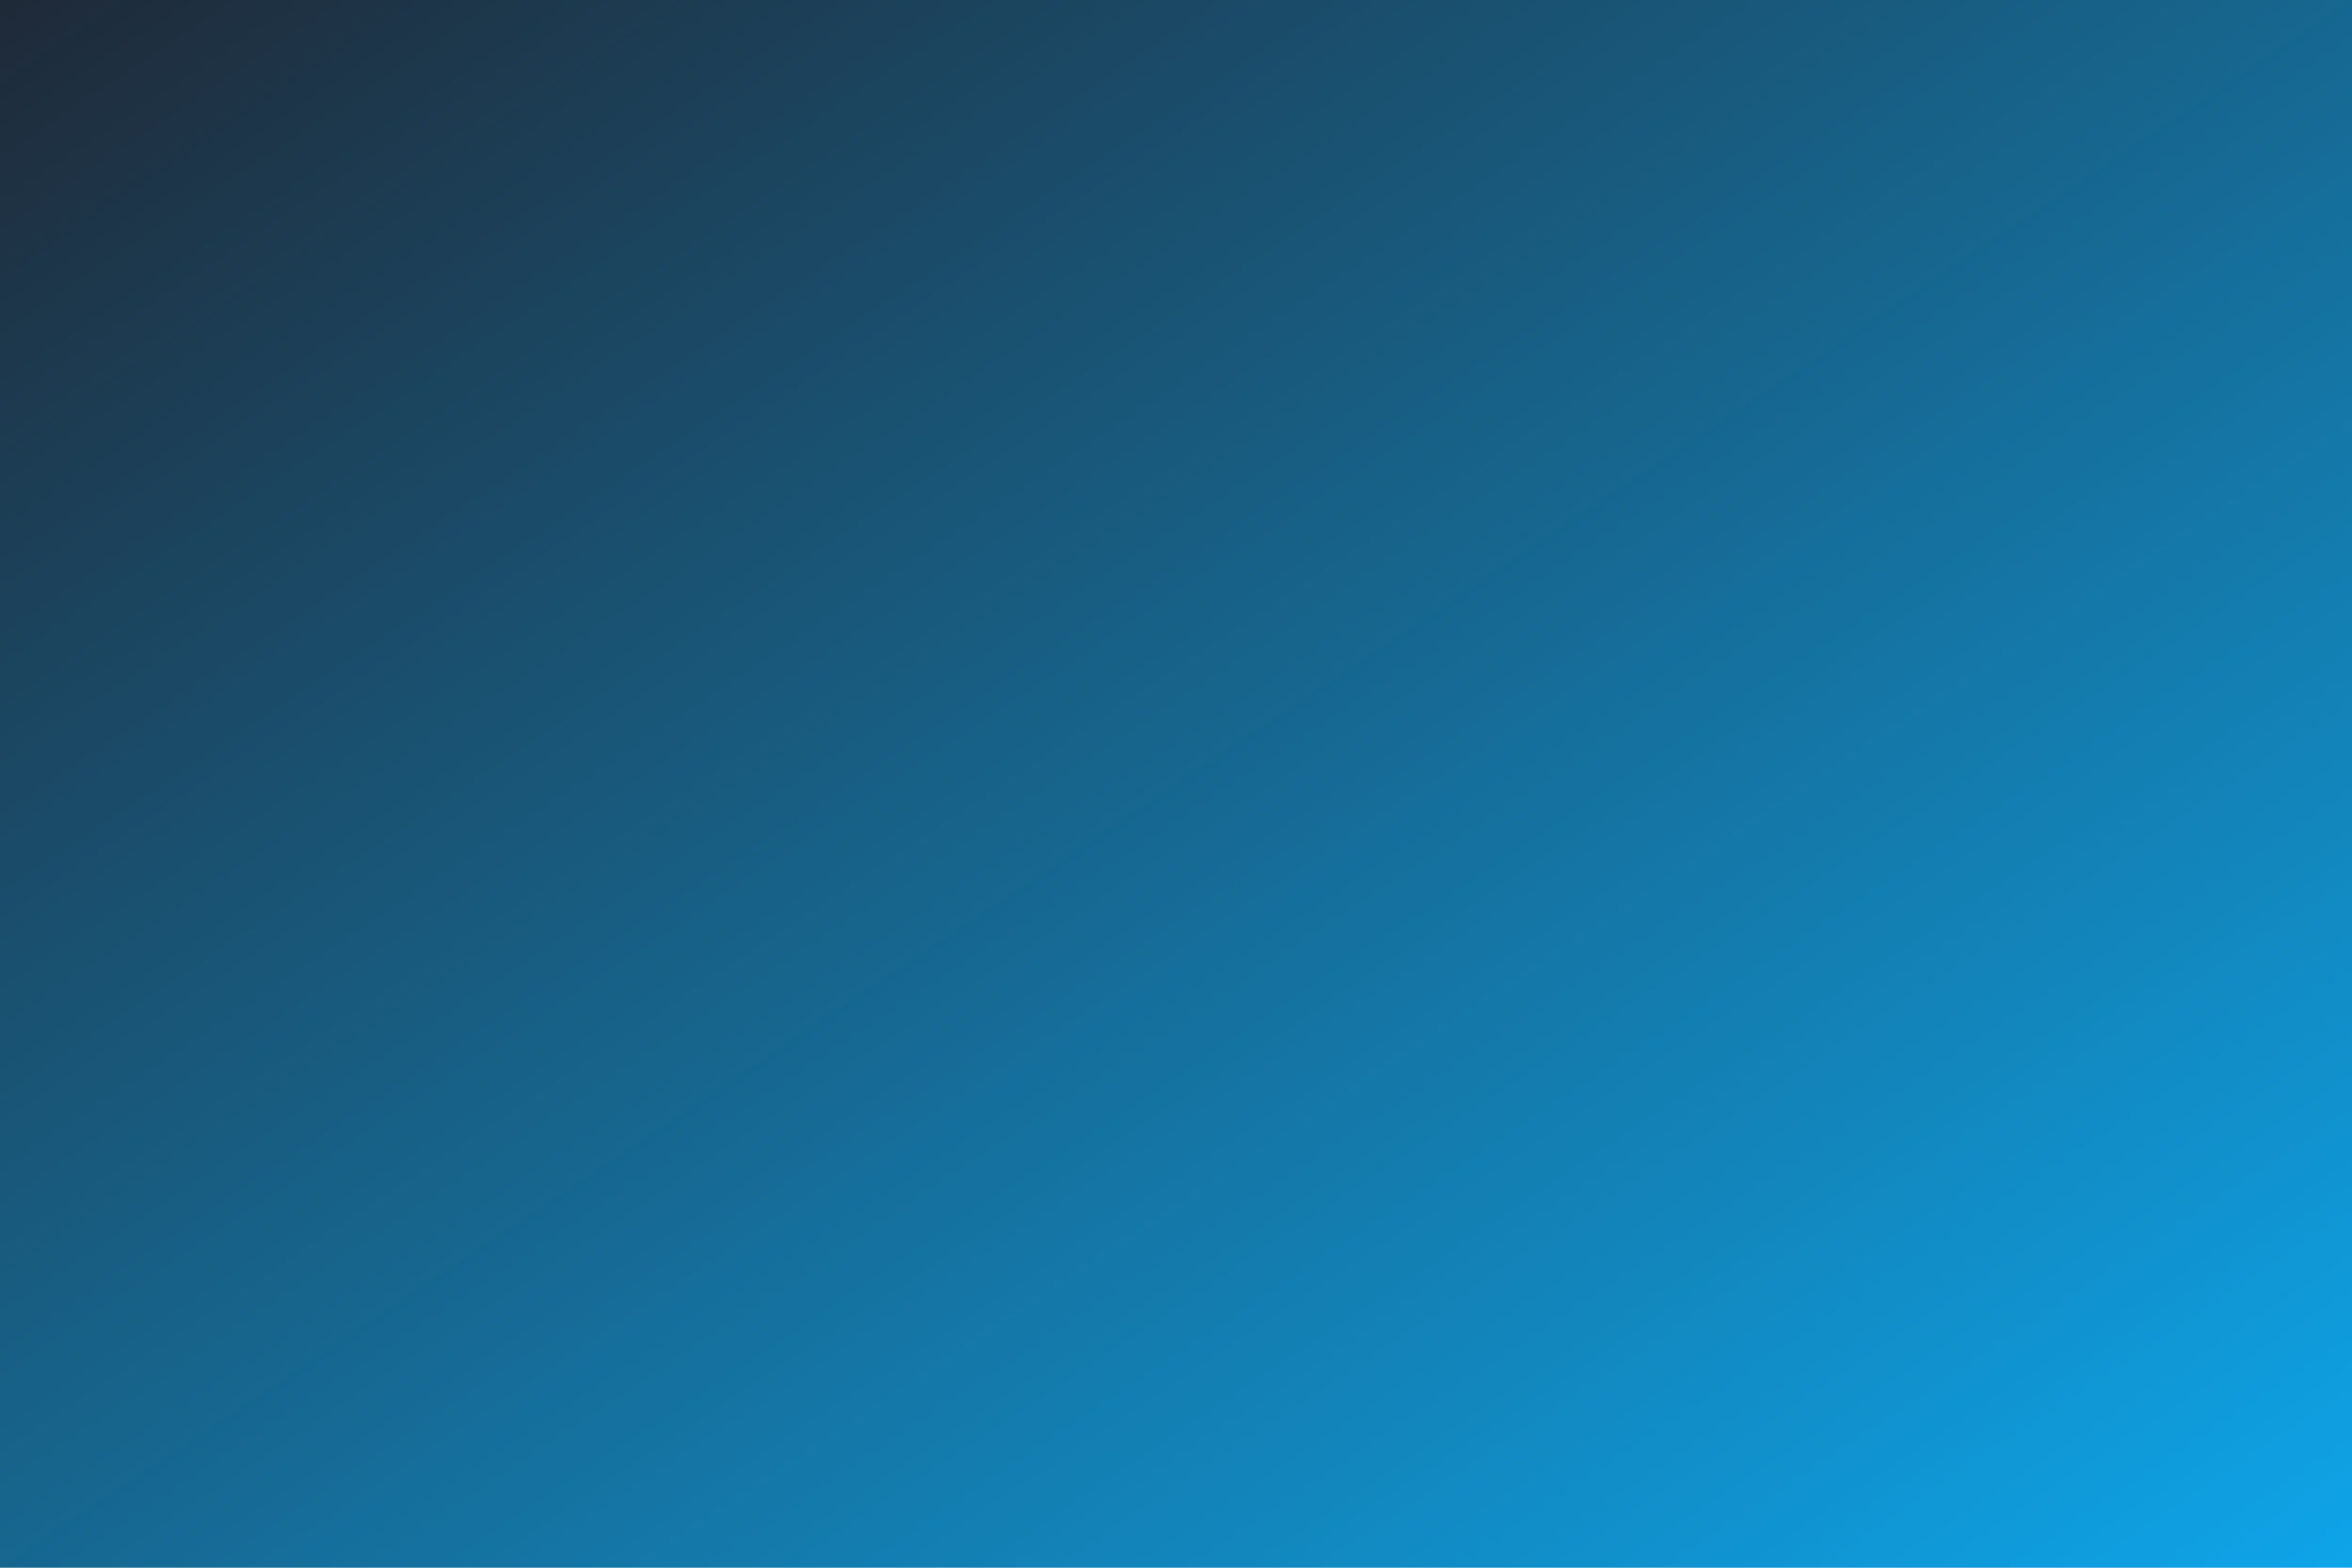
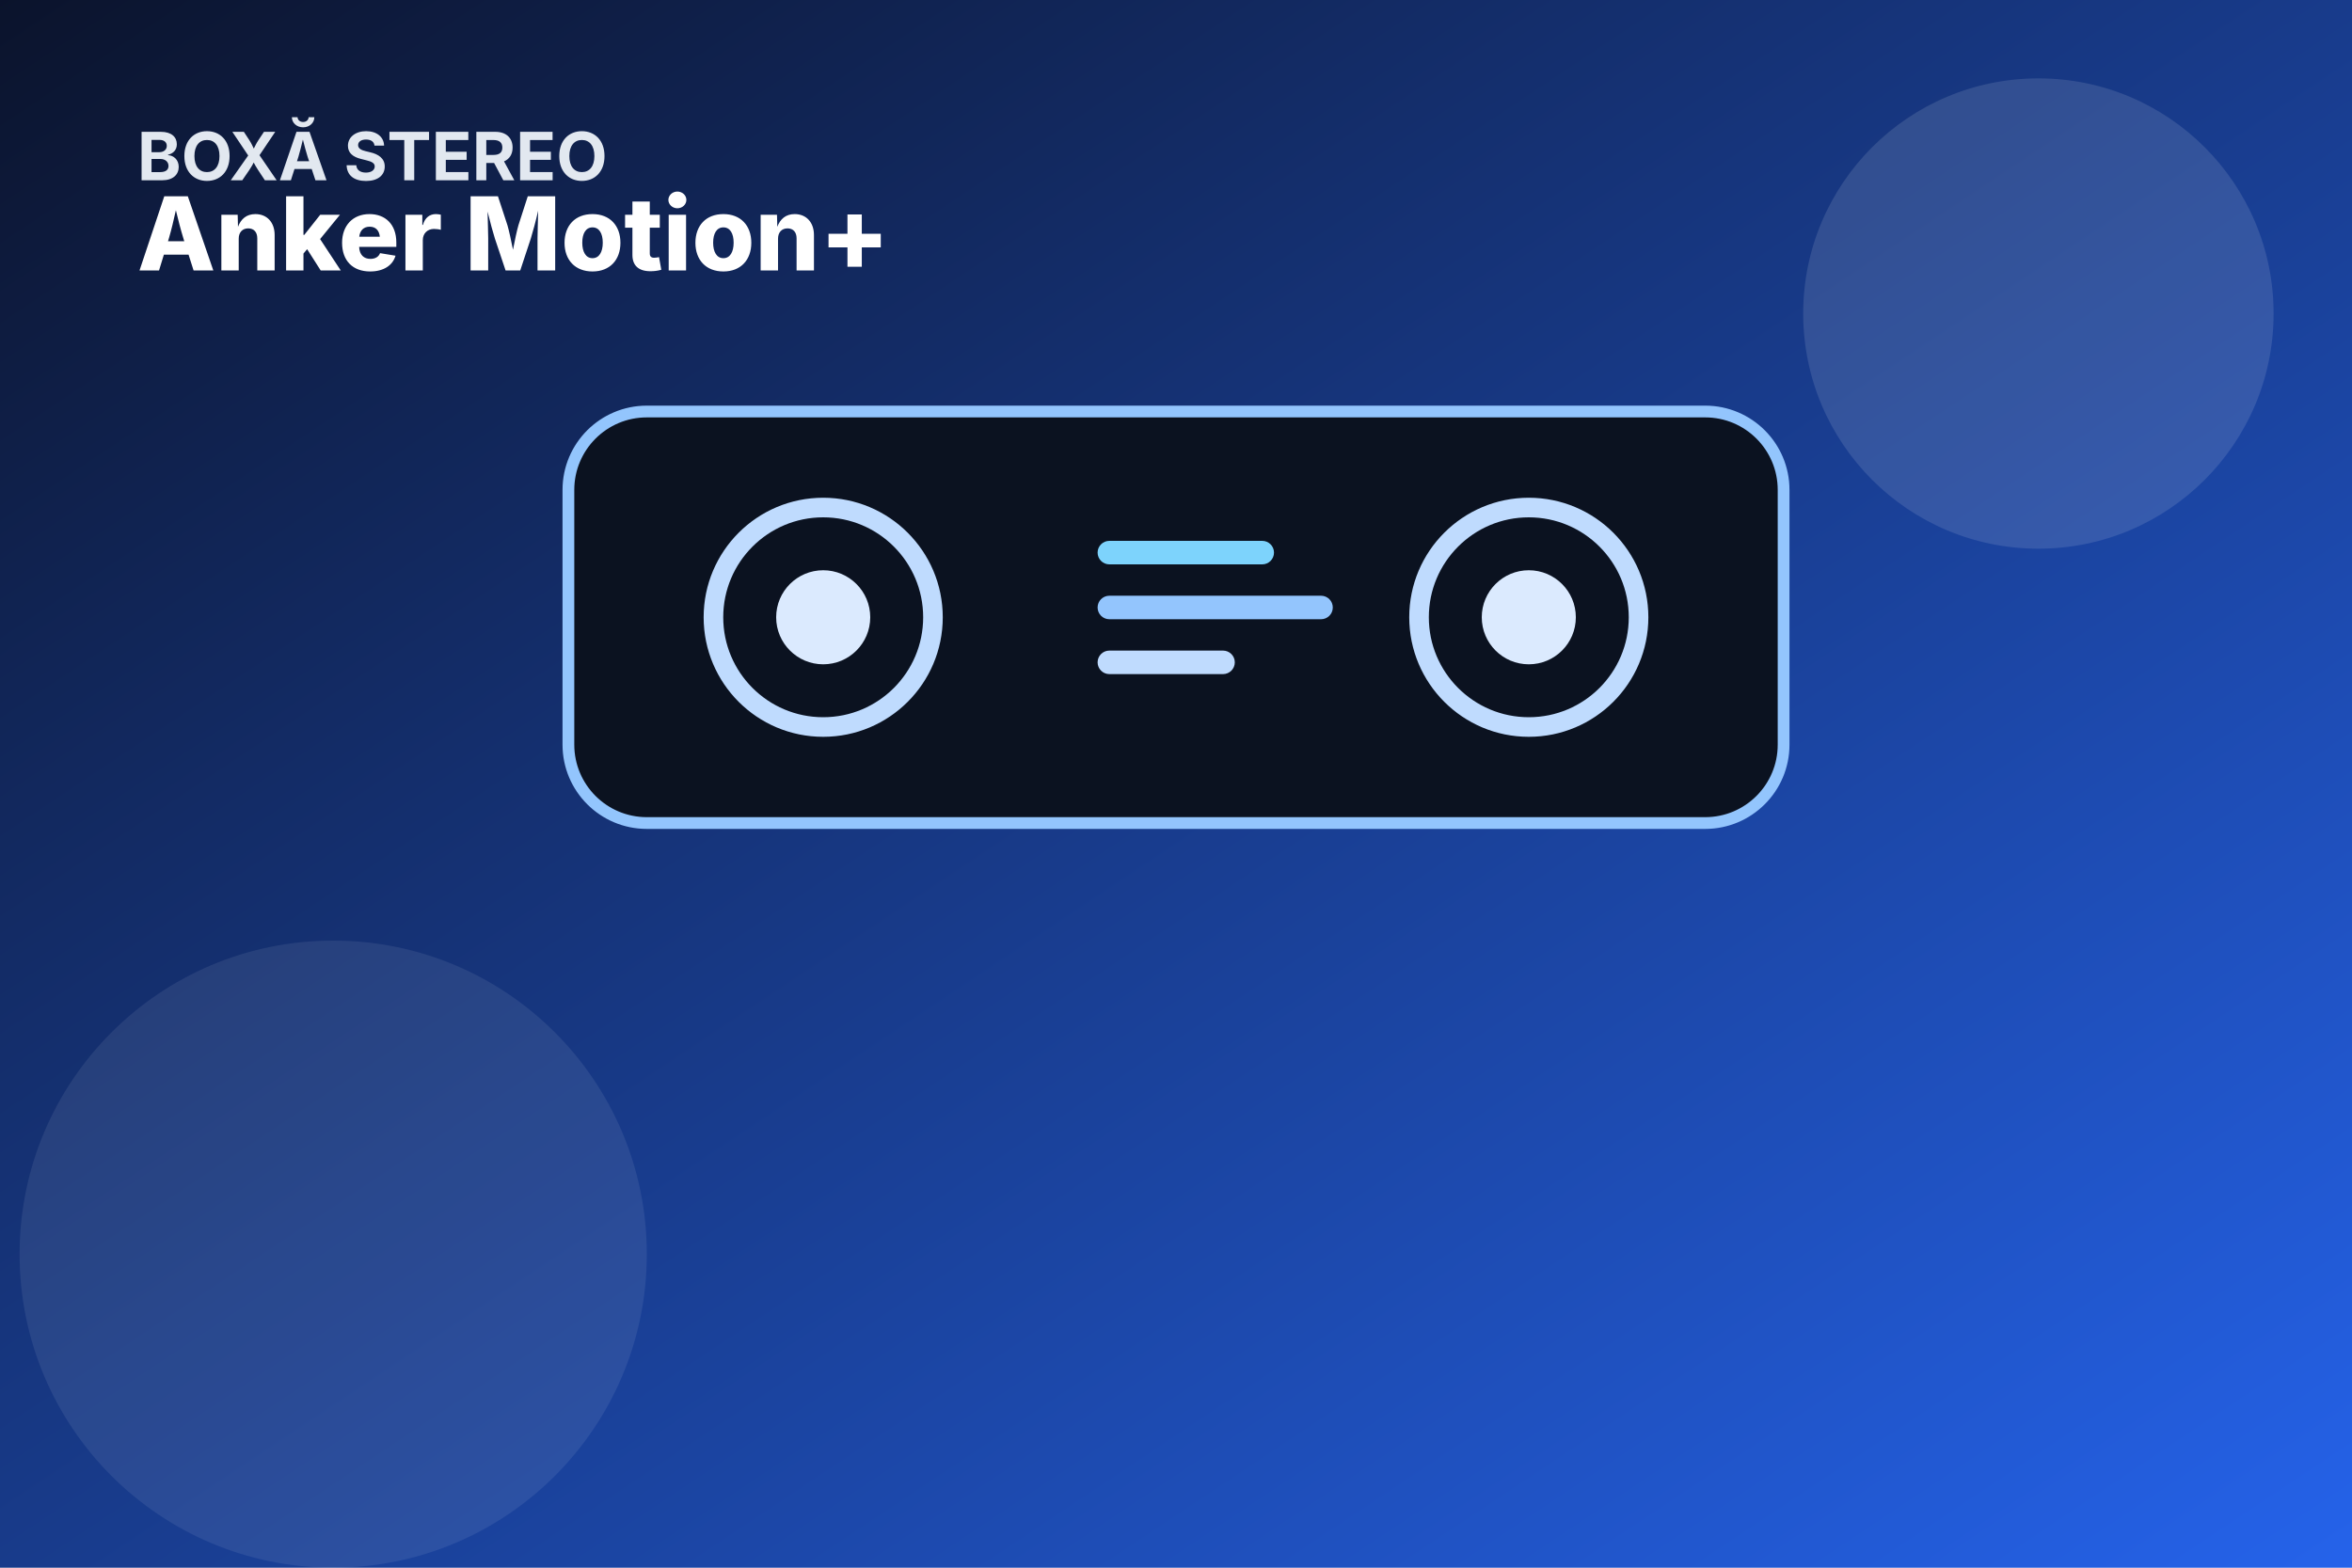
- <svg xmlns="http://www.w3.org/2000/svg" width="1200" height="800" viewBox="0 0 1200 800" role="img" aria-label="Imagine produs 744318">
+ <svg xmlns="http://www.w3.org/2000/svg" width="1200" height="800" viewBox="0 0 1200 800" role="img" aria-label="Anker Motion+">
  <defs>
-     <linearGradient id="bg-744318" x1="0" x2="1" y1="0" y2="1">
-       <stop offset="0%" stop-color="#1f2937" />
-       <stop offset="100%" stop-color="#0ea5e9" />
+     <linearGradient id="bg" x1="0" y1="0" x2="1" y2="1">
+       <stop offset="0%" stop-color="#0b132b" />
+       <stop offset="100%" stop-color="#2563eb" />
    </linearGradient>
  </defs>
-   <rect width="1200" height="800" fill="url(#bg-744318)" />
+   <rect width="1200" height="800" fill="url(#bg)" />
+   <circle cx="1040" cy="160" r="120" fill="rgba(255,255,255,0.12)" />
+   <circle cx="170" cy="640" r="160" fill="rgba(255,255,255,0.08)" />
+   <rect x="290" y="210" width="620" height="210" rx="40" fill="#0b1220" stroke="#93c5fd" stroke-width="6" />
+   <circle cx="420" cy="315" r="56" fill="none" stroke="#bfdbfe" stroke-width="10" />
+   <circle cx="420" cy="315" r="24" fill="#dbeafe" />
+   <circle cx="780" cy="315" r="56" fill="none" stroke="#bfdbfe" stroke-width="10" />
+   <circle cx="780" cy="315" r="24" fill="#dbeafe" />
+   <rect x="560" y="276" width="90" height="12" rx="6" fill="#7dd3fc" />
+   <rect x="560" y="304" width="120" height="12" rx="6" fill="#93c5fd" />
+   <rect x="560" y="332" width="70" height="12" rx="6" fill="#bfdbfe" />
+   <text x="70" y="92" fill="#e2e8f0" font-size="34" font-family="Inter, Arial, sans-serif" font-weight="700">BOXĂ STEREO</text>
+   <text x="70" y="138" fill="white" font-size="52" font-family="Inter, Arial, sans-serif" font-weight="800">Anker Motion+</text>
</svg>
